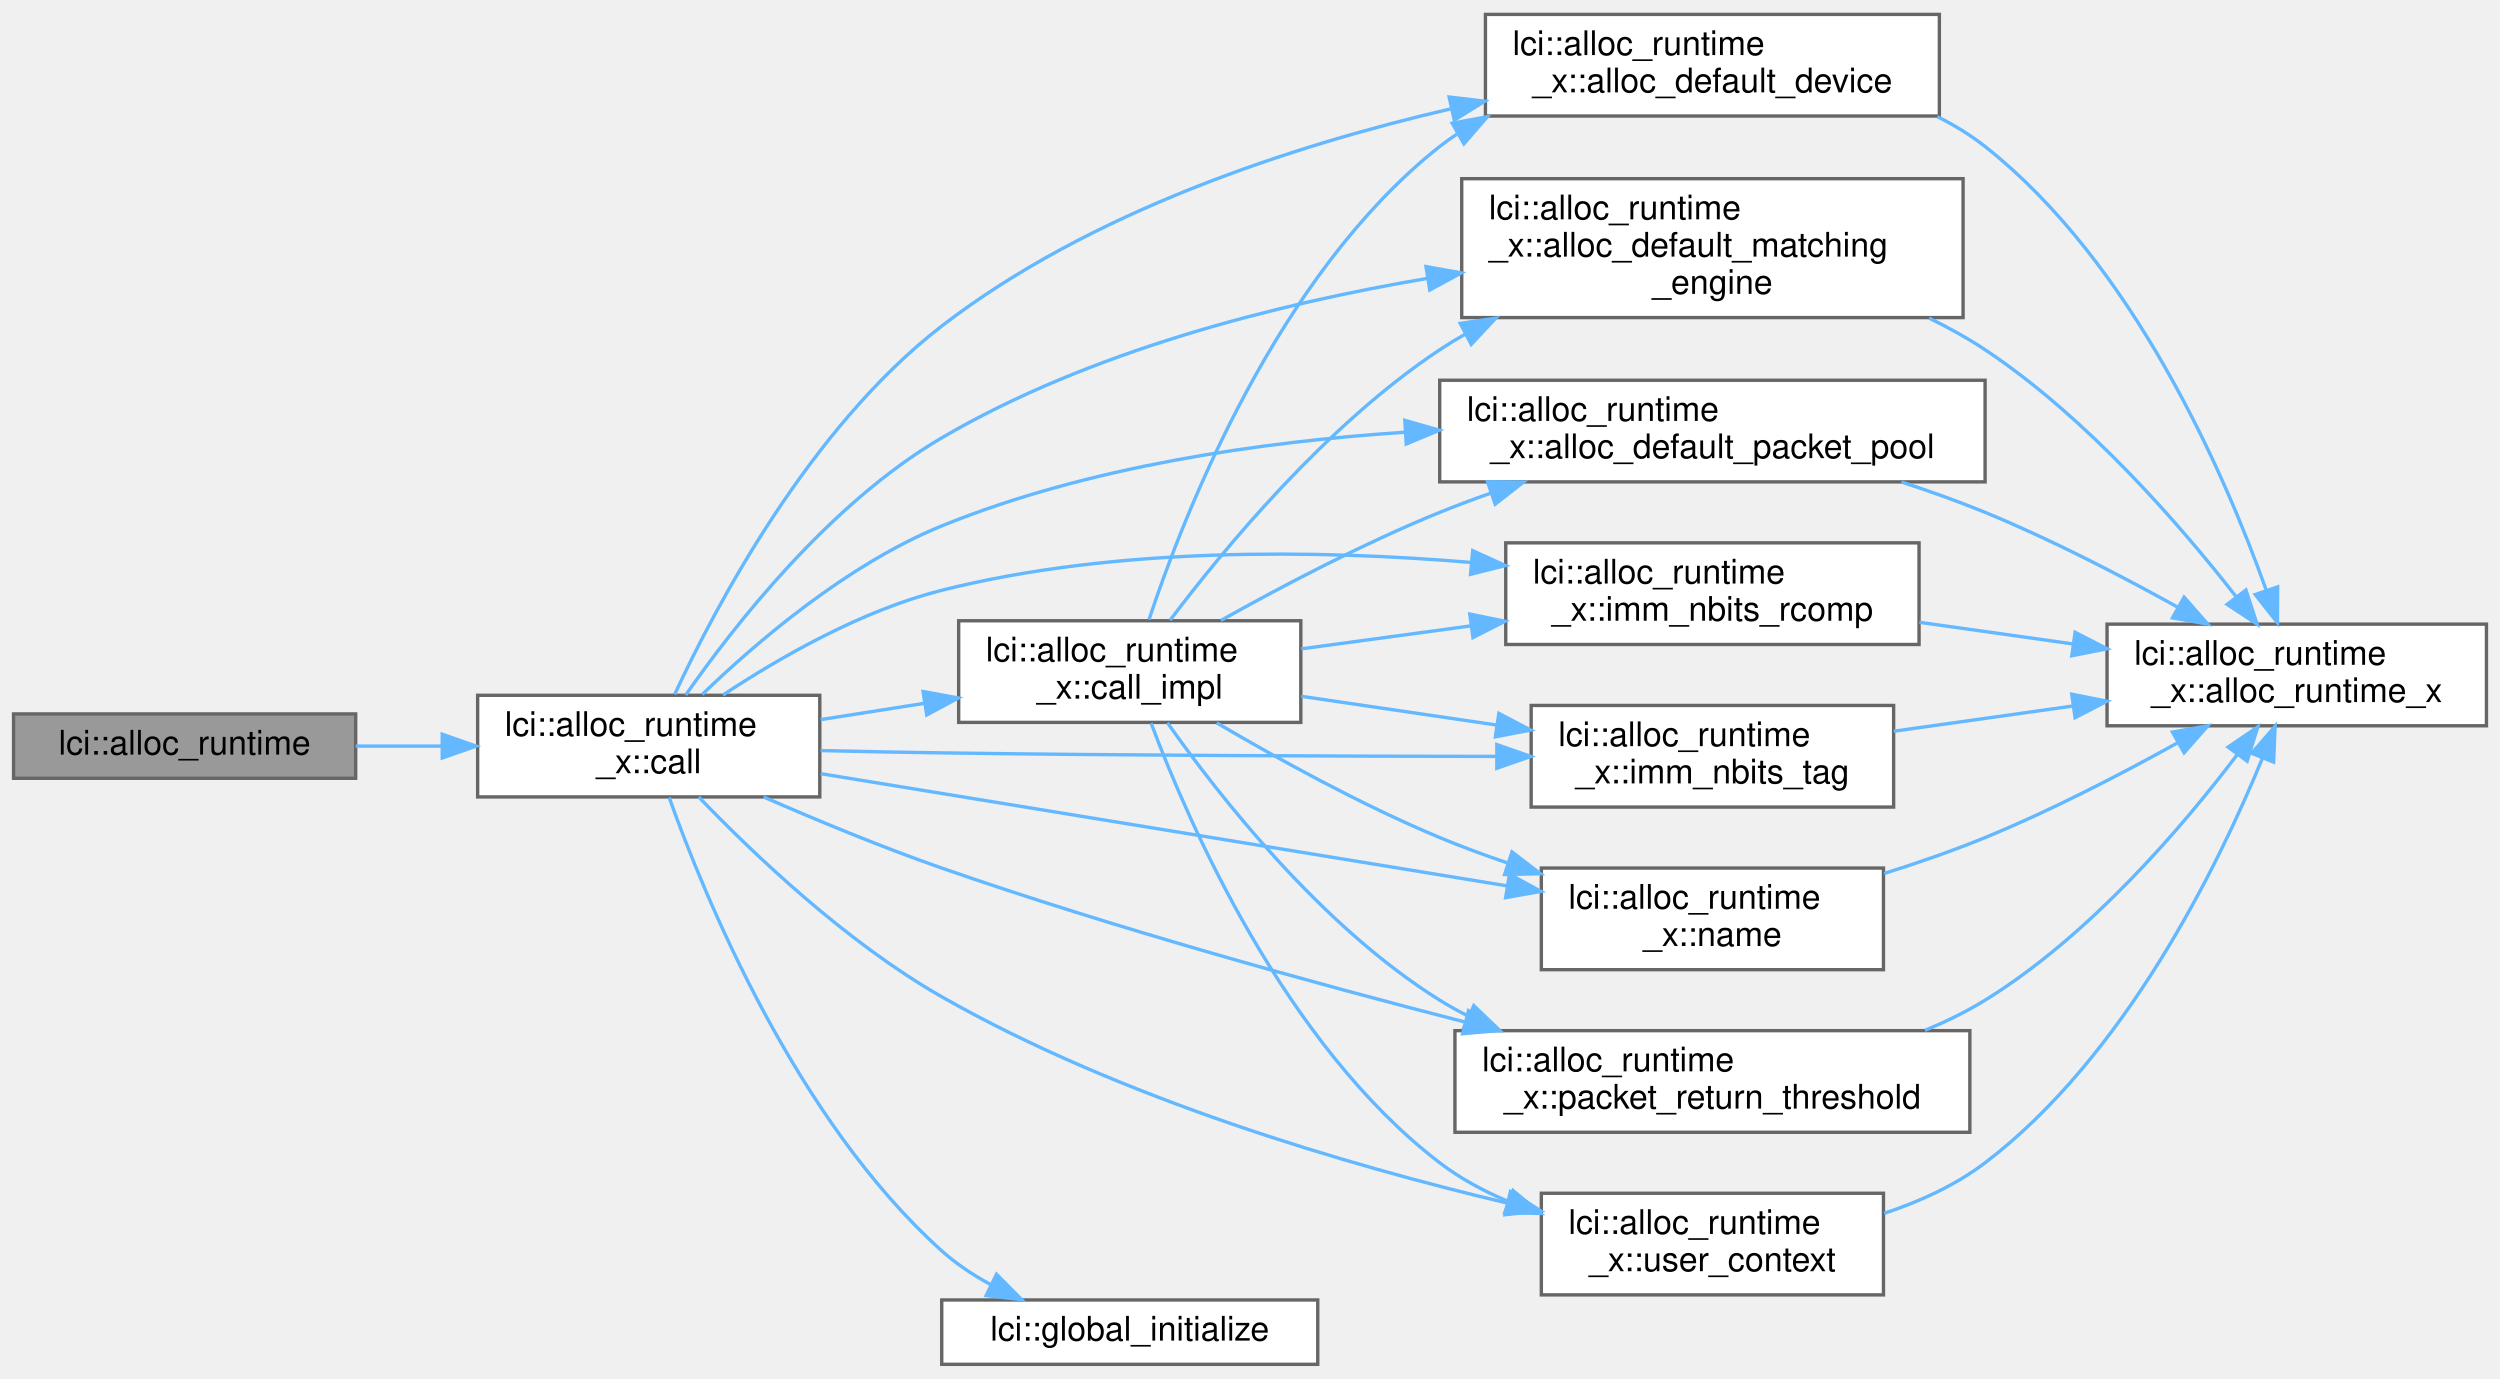
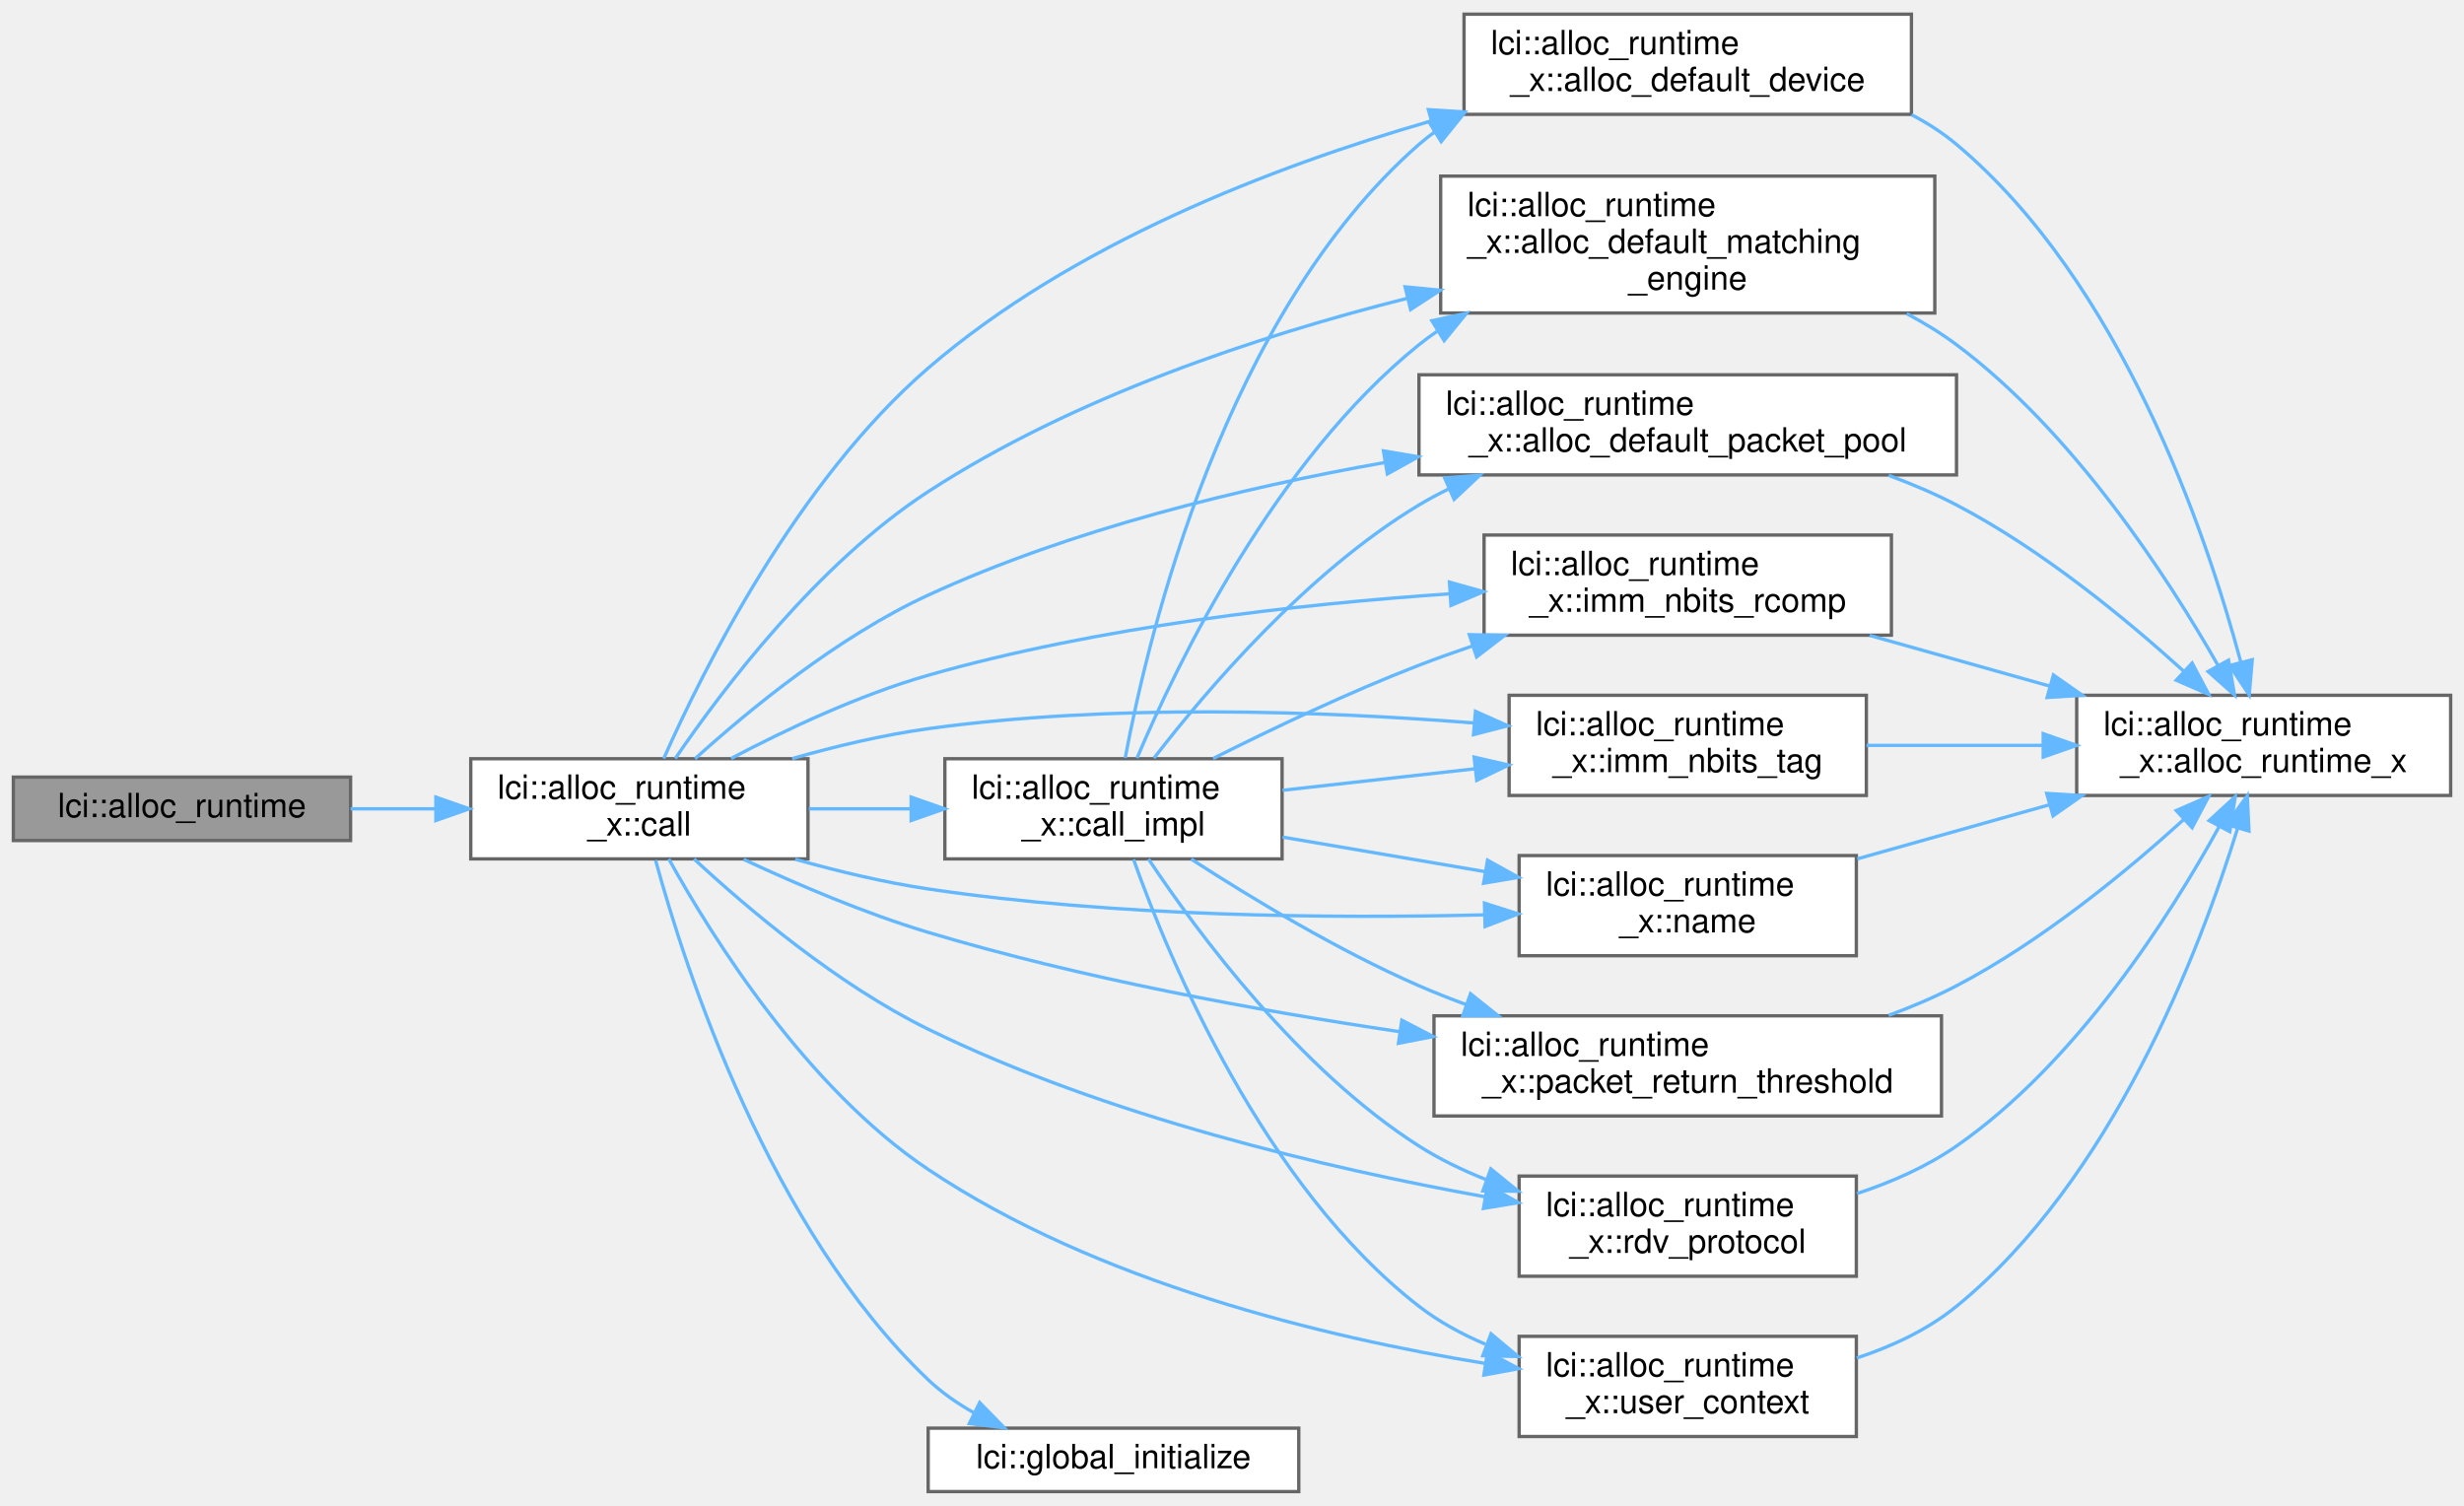
- <svg xmlns="http://www.w3.org/2000/svg" xmlns:xlink="http://www.w3.org/1999/xlink" width="738pt" height="407pt" viewBox="0.00 0.00 738.00 406.50">
-   <g id="graph0" class="graph" transform="scale(1 1) rotate(0) translate(4 402.5)">
+ <svg xmlns="http://www.w3.org/2000/svg" xmlns:xlink="http://www.w3.org/1999/xlink" width="738pt" height="451pt" viewBox="0.00 0.00 738.00 450.50">
+   <g id="graph0" class="graph" transform="scale(1 1) rotate(0) translate(4 446.5)">
    <g id="Node000001" class="node">
      <g id="a_Node000001">
        <a xlink:title=" ">
-           <polygon fill="#999999" stroke="#666666" points="101,-192 0,-192 0,-173 101,-173 101,-192" />
-           <text text-anchor="middle" x="50.5" y="-180" font-family="Helvetica,sans-Serif" font-size="10.00">lci::alloc_runtime</text>
+           <polygon fill="#999999" stroke="#666666" points="101,-214 0,-214 0,-195 101,-195 101,-214" />
+           <text text-anchor="middle" x="50.5" y="-202" font-family="Helvetica,sans-Serif" font-size="10.00">lci::alloc_runtime</text>
        </a>
      </g>
    </g>
    <g id="Node000002" class="node">
      <g id="a_Node000002">
        <a xlink:href="../../d4/d5c/classlci_1_1alloc__runtime__x.html#a37daf1686fc2ea110af2470457aa2455" target="_top" xlink:title=" ">
-           <polygon fill="white" stroke="#666666" points="238,-197.5 137,-197.5 137,-167.5 238,-167.5 238,-197.5" />
-           <text text-anchor="start" x="145" y="-185.5" font-family="Helvetica,sans-Serif" font-size="10.00">lci::alloc_runtime</text>
-           <text text-anchor="middle" x="187.5" y="-174.5" font-family="Helvetica,sans-Serif" font-size="10.00">_x::call</text>
+           <polygon fill="white" stroke="#666666" points="238,-219.5 137,-219.5 137,-189.5 238,-189.5 238,-219.5" />
+           <text text-anchor="start" x="145" y="-207.5" font-family="Helvetica,sans-Serif" font-size="10.00">lci::alloc_runtime</text>
+           <text text-anchor="middle" x="187.5" y="-196.5" font-family="Helvetica,sans-Serif" font-size="10.00">_x::call</text>
        </a>
      </g>
    </g>
    <g id="edge1_Node000001_Node000002" class="edge">
      <g id="a_edge1_Node000001_Node000002">
        <a xlink:title=" ">
-           <path fill="none" stroke="#63b8ff" d="M101,-182.5C109.24,-182.5 117.87,-182.5 126.34,-182.5" />
-           <polygon fill="#63b8ff" stroke="#63b8ff" points="126.55,-186 136.55,-182.5 126.55,-179 126.55,-186" />
+           <path fill="none" stroke="#63b8ff" d="M101,-204.5C109.24,-204.5 117.87,-204.5 126.34,-204.5" />
+           <polygon fill="#63b8ff" stroke="#63b8ff" points="126.55,-208 136.55,-204.5 126.55,-201 126.55,-208" />
        </a>
      </g>
    </g>
    <g id="Node000003" class="node">
      <g id="a_Node000003">
        <a xlink:href="../../d4/d5c/classlci_1_1alloc__runtime__x.html#a6b7476a4eed1ff2a53f98adfd29bbce6" target="_top" xlink:title=" ">
-           <polygon fill="white" stroke="#666666" points="568.5,-398.5 434.5,-398.5 434.5,-368.5 568.5,-368.5 568.5,-398.5" />
-           <text text-anchor="start" x="442.5" y="-386.5" font-family="Helvetica,sans-Serif" font-size="10.00">lci::alloc_runtime</text>
-           <text text-anchor="middle" x="501.5" y="-375.5" font-family="Helvetica,sans-Serif" font-size="10.00">_x::alloc_default_device</text>
+           <polygon fill="white" stroke="#666666" points="568.5,-442.5 434.5,-442.5 434.5,-412.5 568.5,-412.5 568.5,-442.5" />
+           <text text-anchor="start" x="442.5" y="-430.5" font-family="Helvetica,sans-Serif" font-size="10.00">lci::alloc_runtime</text>
+           <text text-anchor="middle" x="501.5" y="-419.5" font-family="Helvetica,sans-Serif" font-size="10.00">_x::alloc_default_device</text>
        </a>
      </g>
    </g>
    <g id="edge2_Node000002_Node000003" class="edge">
      <g id="a_edge2_Node000002_Node000003">
        <a xlink:title=" ">
-           <path fill="none" stroke="#63b8ff" d="M195.15,-197.75C207.2,-223.68 235.06,-276.49 274,-306.5 317.84,-340.29 377.42,-359.76 424.47,-370.67" />
-           <polygon fill="#63b8ff" stroke="#63b8ff" points="423.79,-374.11 434.31,-372.87 425.31,-367.28 423.79,-374.11" />
+           <path fill="none" stroke="#63b8ff" d="M194.79,-219.54C206.65,-246.32 234.72,-302.61 274,-336.5 316.99,-373.59 377.01,-396.78 424.47,-410.46" />
+           <polygon fill="#63b8ff" stroke="#63b8ff" points="423.82,-413.91 434.4,-413.24 425.71,-407.17 423.82,-413.91" />
        </a>
      </g>
    </g>
    <g id="Node000005" class="node">
      <g id="a_Node000005">
        <a xlink:href="../../d4/d5c/classlci_1_1alloc__runtime__x.html#a616c5f548d9dd3c5da745a2292f4cfb7" target="_top" xlink:title=" ">
-           <polygon fill="white" stroke="#666666" points="575.5,-350 427.5,-350 427.5,-309 575.5,-309 575.5,-350" />
-           <text text-anchor="start" x="435.5" y="-338" font-family="Helvetica,sans-Serif" font-size="10.00">lci::alloc_runtime</text>
-           <text text-anchor="start" x="435.5" y="-327" font-family="Helvetica,sans-Serif" font-size="10.00">_x::alloc_default_matching</text>
-           <text text-anchor="middle" x="501.5" y="-316" font-family="Helvetica,sans-Serif" font-size="10.00">_engine</text>
+           <polygon fill="white" stroke="#666666" points="575.5,-394 427.5,-394 427.5,-353 575.5,-353 575.5,-394" />
+           <text text-anchor="start" x="435.5" y="-382" font-family="Helvetica,sans-Serif" font-size="10.00">lci::alloc_runtime</text>
+           <text text-anchor="start" x="435.5" y="-371" font-family="Helvetica,sans-Serif" font-size="10.00">_x::alloc_default_matching</text>
+           <text text-anchor="middle" x="501.5" y="-360" font-family="Helvetica,sans-Serif" font-size="10.00">_engine</text>
        </a>
      </g>
    </g>
    <g id="edge4_Node000002_Node000005" class="edge">
      <g id="a_edge4_Node000002_Node000005">
        <a xlink:title=" ">
-           <path fill="none" stroke="#63b8ff" d="M198.44,-197.61C212.69,-218.04 240.88,-254.12 274,-273.5 317.63,-299.03 372.56,-312.98 417.4,-320.57" />
-           <polygon fill="#63b8ff" stroke="#63b8ff" points="416.95,-324.05 427.39,-322.19 418.07,-317.14 416.95,-324.05" />
+           <path fill="none" stroke="#63b8ff" d="M198.26,-219.58C212.49,-240.44 240.9,-277.96 274,-299.5 317.45,-327.77 372.63,-346.1 417.65,-357.44" />
+           <polygon fill="#63b8ff" stroke="#63b8ff" points="416.84,-360.84 427.38,-359.82 418.5,-354.04 416.84,-360.84" />
        </a>
      </g>
    </g>
    <g id="Node000006" class="node">
      <g id="a_Node000006">
        <a xlink:href="../../d4/d5c/classlci_1_1alloc__runtime__x.html#a3fa440edec4465125be1e82bd94ef588" target="_top" xlink:title=" ">
-           <polygon fill="white" stroke="#666666" points="582,-290.5 421,-290.5 421,-260.5 582,-260.5 582,-290.5" />
-           <text text-anchor="start" x="429" y="-278.5" font-family="Helvetica,sans-Serif" font-size="10.00">lci::alloc_runtime</text>
-           <text text-anchor="middle" x="501.5" y="-267.5" font-family="Helvetica,sans-Serif" font-size="10.00">_x::alloc_default_packet_pool</text>
+           <polygon fill="white" stroke="#666666" points="582,-334.5 421,-334.5 421,-304.5 582,-304.5 582,-334.5" />
+           <text text-anchor="start" x="429" y="-322.5" font-family="Helvetica,sans-Serif" font-size="10.00">lci::alloc_runtime</text>
+           <text text-anchor="middle" x="501.5" y="-311.5" font-family="Helvetica,sans-Serif" font-size="10.00">_x::alloc_default_packet_pool</text>
        </a>
      </g>
    </g>
    <g id="edge6_Node000002_Node000006" class="edge">
      <g id="a_edge6_Node000002_Node000006">
        <a xlink:title=" ">
-           <path fill="none" stroke="#63b8ff" d="M203.3,-197.75C219.21,-213.11 246.02,-236.11 274,-247.5 316.98,-264.99 368.04,-272.34 410.79,-275.16" />
-           <polygon fill="#63b8ff" stroke="#63b8ff" points="410.71,-278.66 420.9,-275.76 411.12,-271.68 410.71,-278.66" />
+           <path fill="none" stroke="#63b8ff" d="M204.19,-219.51C220.4,-234.18 247.06,-256.08 274,-268.5 316.87,-288.26 367.92,-300.62 410.69,-308.21" />
+           <polygon fill="#63b8ff" stroke="#63b8ff" points="410.36,-311.7 420.81,-309.94 411.54,-304.8 410.36,-311.7" />
        </a>
      </g>
    </g>
    <g id="Node000007" class="node">
      <g id="a_Node000007">
-         <a xlink:href="../../d4/d5c/classlci_1_1alloc__runtime__x.html#ab3eee28cace86873b5cd6a177d953b86" target="_top" xlink:title=" ">
+         <a xlink:href="../../d4/d5c/classlci_1_1alloc__runtime__x.html#a52097e1cdadf5b5586af1fcd9c6158c5" target="_top" xlink:title=" ">
          <polygon fill="white" stroke="#666666" points="380,-219.5 279,-219.5 279,-189.5 380,-189.5 380,-219.5" />
          <text text-anchor="start" x="287" y="-207.5" font-family="Helvetica,sans-Serif" font-size="10.00">lci::alloc_runtime</text>
          <text text-anchor="middle" x="329.5" y="-196.5" font-family="Helvetica,sans-Serif" font-size="10.00">_x::call_impl</text>
        </a>
      </g>
    </g>
    <g id="edge8_Node000002_Node000007" class="edge">
      <g id="a_edge8_Node000002_Node000007">
        <a xlink:title=" ">
-           <path fill="none" stroke="#63b8ff" d="M238.25,-190.32C248.16,-191.87 258.65,-193.52 268.85,-195.13" />
-           <polygon fill="#63b8ff" stroke="#63b8ff" points="268.49,-198.61 278.91,-196.71 269.57,-191.7 268.49,-198.61" />
+           <path fill="none" stroke="#63b8ff" d="M238.25,-204.5C248.16,-204.5 258.65,-204.5 268.85,-204.5" />
+           <polygon fill="#63b8ff" stroke="#63b8ff" points="268.91,-208 278.91,-204.5 268.91,-201 268.91,-208" />
        </a>
      </g>
    </g>
    <g id="Node000008" class="node">
      <g id="a_Node000008">
        <a xlink:href="../../d4/d5c/classlci_1_1alloc__runtime__x.html#a07a500a193d6a0cdc690619a79d56162" target="_top" xlink:title=" ">
-           <polygon fill="white" stroke="#666666" points="562.5,-242.5 440.5,-242.5 440.5,-212.5 562.5,-212.5 562.5,-242.5" />
-           <text text-anchor="start" x="448.5" y="-230.5" font-family="Helvetica,sans-Serif" font-size="10.00">lci::alloc_runtime</text>
-           <text text-anchor="middle" x="501.5" y="-219.5" font-family="Helvetica,sans-Serif" font-size="10.00">_x::imm_nbits_rcomp</text>
-         </a>
-       </g>
-     </g>
-     <g id="edge23_Node000002_Node000008" class="edge">
-       <g id="a_edge23_Node000002_Node000008">
-         <a xlink:title=" ">
-           <path fill="none" stroke="#63b8ff" d="M209.42,-197.58C226.02,-208.56 250.3,-222.53 274,-228.5 325.23,-241.41 385.06,-240.49 430.37,-236.71" />
-           <polygon fill="#63b8ff" stroke="#63b8ff" points="430.74,-240.19 440.38,-235.8 430.11,-233.22 430.74,-240.19" />
+           <polygon fill="white" stroke="#666666" points="562.5,-286.5 440.5,-286.5 440.5,-256.5 562.5,-256.5 562.5,-286.5" />
+           <text text-anchor="start" x="448.5" y="-274.5" font-family="Helvetica,sans-Serif" font-size="10.00">lci::alloc_runtime</text>
+           <text text-anchor="middle" x="501.5" y="-263.5" font-family="Helvetica,sans-Serif" font-size="10.00">_x::imm_nbits_rcomp</text>
+         </a>
+       </g>
+     </g>
+     <g id="edge25_Node000002_Node000008" class="edge">
+       <g id="a_edge25_Node000002_Node000008">
+         <a xlink:title=" ">
+           <path fill="none" stroke="#63b8ff" d="M214.98,-219.58C231.45,-228.27 253.36,-238.61 274,-244.5 325.16,-259.11 385,-265.82 430.32,-268.9" />
+           <polygon fill="#63b8ff" stroke="#63b8ff" points="430.14,-272.39 440.34,-269.54 430.58,-265.41 430.14,-272.39" />
        </a>
      </g>
    </g>
    <g id="Node000009" class="node">
      <g id="a_Node000009">
        <a xlink:href="../../d4/d5c/classlci_1_1alloc__runtime__x.html#a00ed631363e3dab1d966be0197724877" target="_top" xlink:title=" ">
-           <polygon fill="white" stroke="#666666" points="555,-194.5 448,-194.5 448,-164.5 555,-164.5 555,-194.5" />
-           <text text-anchor="start" x="456" y="-182.5" font-family="Helvetica,sans-Serif" font-size="10.00">lci::alloc_runtime</text>
-           <text text-anchor="middle" x="501.5" y="-171.5" font-family="Helvetica,sans-Serif" font-size="10.00">_x::imm_nbits_tag</text>
-         </a>
-       </g>
-     </g>
-     <g id="edge24_Node000002_Node000009" class="edge">
-       <g id="a_edge24_Node000002_Node000009">
-         <a xlink:title=" ">
-           <path fill="none" stroke="#63b8ff" d="M238.23,-181.18C249.96,-180.91 262.42,-180.66 274,-180.5 329.38,-179.73 392.38,-179.5 437.86,-179.46" />
-           <polygon fill="#63b8ff" stroke="#63b8ff" points="437.87,-182.96 447.87,-179.45 437.86,-175.96 437.87,-182.96" />
+           <polygon fill="white" stroke="#666666" points="555,-238.5 448,-238.5 448,-208.5 555,-208.5 555,-238.5" />
+           <text text-anchor="start" x="456" y="-226.5" font-family="Helvetica,sans-Serif" font-size="10.00">lci::alloc_runtime</text>
+           <text text-anchor="middle" x="501.5" y="-215.5" font-family="Helvetica,sans-Serif" font-size="10.00">_x::imm_nbits_tag</text>
+         </a>
+       </g>
+     </g>
+     <g id="edge26_Node000002_Node000009" class="edge">
+       <g id="a_edge26_Node000002_Node000009">
+         <a xlink:title=" ">
+           <path fill="none" stroke="#63b8ff" d="M233.27,-219.55C246.26,-223.24 260.56,-226.65 274,-228.5 328.88,-236.06 391.94,-233.78 437.56,-230.21" />
+           <polygon fill="#63b8ff" stroke="#63b8ff" points="437.92,-233.69 447.6,-229.38 437.34,-226.72 437.92,-233.69" />
        </a>
      </g>
    </g>
    <g id="Node000010" class="node">
      <g id="a_Node000010">
        <a xlink:href="../../d4/d5c/classlci_1_1alloc__runtime__x.html#a26b1954bfc37c38448b319e074f709fd" target="_top" xlink:title=" ">
-           <polygon fill="white" stroke="#666666" points="552,-146.5 451,-146.5 451,-116.5 552,-116.5 552,-146.5" />
-           <text text-anchor="start" x="459" y="-134.5" font-family="Helvetica,sans-Serif" font-size="10.00">lci::alloc_runtime</text>
-           <text text-anchor="middle" x="501.5" y="-123.5" font-family="Helvetica,sans-Serif" font-size="10.00">_x::name</text>
-         </a>
-       </g>
-     </g>
-     <g id="edge25_Node000002_Node000010" class="edge">
-       <g id="a_edge25_Node000002_Node000010">
-         <a xlink:title=" ">
-           <path fill="none" stroke="#63b8ff" d="M238.28,-174.36C293.42,-165.35 382.26,-150.83 441.01,-141.22" />
-           <polygon fill="#63b8ff" stroke="#63b8ff" points="441.59,-144.68 450.9,-139.61 440.46,-137.77 441.59,-144.68" />
+           <polygon fill="white" stroke="#666666" points="552,-190.5 451,-190.5 451,-160.5 552,-160.5 552,-190.5" />
+           <text text-anchor="start" x="459" y="-178.5" font-family="Helvetica,sans-Serif" font-size="10.00">lci::alloc_runtime</text>
+           <text text-anchor="middle" x="501.5" y="-167.5" font-family="Helvetica,sans-Serif" font-size="10.00">_x::name</text>
+         </a>
+       </g>
+     </g>
+     <g id="edge27_Node000002_Node000010" class="edge">
+       <g id="a_edge27_Node000002_Node000010">
+         <a xlink:title=" ">
+           <path fill="none" stroke="#63b8ff" d="M234.19,-189.39C246.93,-185.8 260.89,-182.45 274,-180.5 330.06,-172.15 394.78,-171.62 440.64,-172.74" />
+           <polygon fill="#63b8ff" stroke="#63b8ff" points="440.62,-176.25 450.71,-173.03 440.81,-169.25 440.62,-176.25" />
        </a>
      </g>
    </g>
    <g id="Node000011" class="node">
      <g id="a_Node000011">
        <a xlink:href="../../d4/d5c/classlci_1_1alloc__runtime__x.html#a921ab7268efe6f74cdb024e8b699c804" target="_top" xlink:title=" ">
-           <polygon fill="white" stroke="#666666" points="577.5,-98.5 425.5,-98.5 425.5,-68.5 577.5,-68.5 577.5,-98.5" />
-           <text text-anchor="start" x="433.5" y="-86.5" font-family="Helvetica,sans-Serif" font-size="10.00">lci::alloc_runtime</text>
-           <text text-anchor="middle" x="501.5" y="-75.5" font-family="Helvetica,sans-Serif" font-size="10.00">_x::packet_return_threshold</text>
-         </a>
-       </g>
-     </g>
-     <g id="edge26_Node000002_Node000011" class="edge">
-       <g id="a_edge26_Node000002_Node000011">
-         <a xlink:title=" ">
-           <path fill="none" stroke="#63b8ff" d="M221.41,-167.49C237.15,-160.61 256.36,-152.64 274,-146.5 324.89,-128.79 383.53,-112.59 428.39,-101.06" />
-           <polygon fill="#63b8ff" stroke="#63b8ff" points="429.5,-104.38 438.32,-98.52 427.77,-97.6 429.5,-104.38" />
+           <polygon fill="white" stroke="#666666" points="577.5,-142.5 425.5,-142.5 425.5,-112.5 577.5,-112.5 577.5,-142.5" />
+           <text text-anchor="start" x="433.5" y="-130.5" font-family="Helvetica,sans-Serif" font-size="10.00">lci::alloc_runtime</text>
+           <text text-anchor="middle" x="501.5" y="-119.5" font-family="Helvetica,sans-Serif" font-size="10.00">_x::packet_return_threshold</text>
+         </a>
+       </g>
+     </g>
+     <g id="edge28_Node000002_Node000011" class="edge">
+       <g id="a_edge28_Node000002_Node000011">
+         <a xlink:title=" ">
+           <path fill="none" stroke="#63b8ff" d="M218.72,-189.36C234.8,-181.84 255.1,-173.17 274,-167.5 319.76,-153.76 372.23,-144.13 415.14,-137.76" />
+           <polygon fill="#63b8ff" stroke="#63b8ff" points="415.87,-141.19 425.26,-136.29 414.86,-134.27 415.87,-141.19" />
        </a>
      </g>
    </g>
    <g id="Node000012" class="node">
      <g id="a_Node000012">
-         <a xlink:href="../../d4/d5c/classlci_1_1alloc__runtime__x.html#ab0541b4242b9721143c68b40ae16654d" target="_top" xlink:title=" ">
-           <polygon fill="white" stroke="#666666" points="552,-50.5 451,-50.5 451,-20.5 552,-20.5 552,-50.5" />
-           <text text-anchor="start" x="459" y="-38.5" font-family="Helvetica,sans-Serif" font-size="10.00">lci::alloc_runtime</text>
-           <text text-anchor="middle" x="501.5" y="-27.5" font-family="Helvetica,sans-Serif" font-size="10.00">_x::user_context</text>
-         </a>
-       </g>
-     </g>
-     <g id="edge27_Node000002_Node000012" class="edge">
-       <g id="a_edge27_Node000002_Node000012">
-         <a xlink:title=" ">
-           <path fill="none" stroke="#63b8ff" d="M202.27,-167.47C218.14,-150.95 245.68,-124.62 274,-108.5 326.79,-78.44 393.66,-58.83 441.02,-47.58" />
-           <polygon fill="#63b8ff" stroke="#63b8ff" points="441.87,-50.98 450.82,-45.31 440.29,-44.16 441.87,-50.98" />
+         <a xlink:href="../../d4/d5c/classlci_1_1alloc__runtime__x.html#a4dcec57062349c4af744a72a892bddd8" target="_top" xlink:title=" ">
+           <polygon fill="white" stroke="#666666" points="552,-94.5 451,-94.5 451,-64.5 552,-64.5 552,-94.5" />
+           <text text-anchor="start" x="459" y="-82.5" font-family="Helvetica,sans-Serif" font-size="10.00">lci::alloc_runtime</text>
+           <text text-anchor="middle" x="501.5" y="-71.5" font-family="Helvetica,sans-Serif" font-size="10.00">_x::rdv_protocol</text>
+         </a>
+       </g>
+     </g>
+     <g id="edge29_Node000002_Node000012" class="edge">
+       <g id="a_edge29_Node000002_Node000012">
+         <a xlink:title=" ">
+           <path fill="none" stroke="#63b8ff" d="M203.89,-189.47C220.07,-174.47 246.9,-151.8 274,-138.5 327.36,-112.32 393.69,-96.8 440.74,-88.3" />
+           <polygon fill="#63b8ff" stroke="#63b8ff" points="441.53,-91.71 450.78,-86.54 440.32,-84.82 441.53,-91.71" />
        </a>
      </g>
    </g>
    <g id="Node000013" class="node">
      <g id="a_Node000013">
+         <a xlink:href="../../d4/d5c/classlci_1_1alloc__runtime__x.html#ab0541b4242b9721143c68b40ae16654d" target="_top" xlink:title=" ">
+           <polygon fill="white" stroke="#666666" points="552,-46.5 451,-46.5 451,-16.5 552,-16.5 552,-46.5" />
+           <text text-anchor="start" x="459" y="-34.5" font-family="Helvetica,sans-Serif" font-size="10.00">lci::alloc_runtime</text>
+           <text text-anchor="middle" x="501.5" y="-23.5" font-family="Helvetica,sans-Serif" font-size="10.00">_x::user_context</text>
+         </a>
+       </g>
+     </g>
+     <g id="edge30_Node000002_Node000013" class="edge">
+       <g id="a_edge30_Node000002_Node000013">
+         <a xlink:title=" ">
+           <path fill="none" stroke="#63b8ff" d="M196.31,-189.49C209.27,-166.07 237.44,-120.99 274,-96.5 324.45,-62.7 392.55,-46.24 440.87,-38.38" />
+           <polygon fill="#63b8ff" stroke="#63b8ff" points="441.52,-41.82 450.86,-36.83 440.44,-34.9 441.52,-41.82" />
+         </a>
+       </g>
+     </g>
+     <g id="Node000014" class="node">
+       <g id="a_Node000014">
        <a xlink:href="../../d8/d33/group__LCI__BASIC.html#ga36d0ced682287237e138b1153b490e53" target="_top" xlink:title="Global initialization for LCI, including rank_me, rank_n, and g_default_attr.">
          <polygon fill="white" stroke="#666666" points="385,-19 274,-19 274,0 385,0 385,-19" />
          <text text-anchor="middle" x="329.5" y="-7" font-family="Helvetica,sans-Serif" font-size="10.00">lci::global_initialize</text>
        </a>
      </g>
    </g>
-     <g id="edge22_Node000002_Node000013" class="edge">
-       <g id="a_edge22_Node000002_Node000013">
-         <a xlink:title=" ">
-           <path fill="none" stroke="#63b8ff" d="M193.54,-167.32C204.06,-137.81 230.97,-72.18 274,-33.5 278.23,-29.7 283.16,-26.42 288.29,-23.62" />
-           <polygon fill="#63b8ff" stroke="#63b8ff" points="290.17,-26.6 297.63,-19.08 287.11,-20.3 290.17,-26.6" />
+     <g id="edge24_Node000002_Node000014" class="edge">
+       <g id="a_edge24_Node000002_Node000014">
+         <a xlink:title=" ">
+           <path fill="none" stroke="#63b8ff" d="M192.35,-189.12C201.29,-156.33 226.41,-78.82 274,-33.5 278.02,-29.67 282.76,-26.39 287.73,-23.59" />
+           <polygon fill="#63b8ff" stroke="#63b8ff" points="289.43,-26.66 296.84,-19.08 286.32,-20.39 289.43,-26.66" />
        </a>
      </g>
    </g>
    <g id="Node000004" class="node">
      <g id="a_Node000004">
        <a xlink:href="../../d4/d5c/classlci_1_1alloc__runtime__x.html#a4e4d9b2a0c1eb72a1a9b594414a6f026" target="_top" xlink:title=" ">
-           <polygon fill="white" stroke="#666666" points="730,-218.5 618,-218.5 618,-188.5 730,-188.5 730,-218.5" />
-           <text text-anchor="start" x="626" y="-206.5" font-family="Helvetica,sans-Serif" font-size="10.00">lci::alloc_runtime</text>
-           <text text-anchor="middle" x="674" y="-195.5" font-family="Helvetica,sans-Serif" font-size="10.00">_x::alloc_runtime_x</text>
+           <polygon fill="white" stroke="#666666" points="730,-238.5 618,-238.5 618,-208.5 730,-208.5 730,-238.5" />
+           <text text-anchor="start" x="626" y="-226.5" font-family="Helvetica,sans-Serif" font-size="10.00">lci::alloc_runtime</text>
+           <text text-anchor="middle" x="674" y="-215.5" font-family="Helvetica,sans-Serif" font-size="10.00">_x::alloc_runtime_x</text>
        </a>
      </g>
    </g>
    <g id="edge3_Node000003_Node000004" class="edge">
      <g id="a_edge3_Node000003_Node000004">
        <a xlink:title=" ">
-           <path fill="none" stroke="#63b8ff" d="M567.91,-368.31C572.92,-365.81 577.7,-362.89 582,-359.5 625.72,-325 652.58,-263.28 664.93,-228.71" />
-           <polygon fill="#63b8ff" stroke="#63b8ff" points="668.36,-229.51 668.3,-218.92 661.74,-227.24 668.36,-229.51" />
+           <path fill="none" stroke="#63b8ff" d="M568.53,-412.39C573.35,-409.87 577.91,-406.93 582,-403.5 631.29,-362.16 656.7,-287.44 667.12,-248.55" />
+           <polygon fill="#63b8ff" stroke="#63b8ff" points="670.58,-249.15 669.67,-238.59 663.8,-247.41 670.58,-249.15" />
        </a>
      </g>
    </g>
    <g id="edge5_Node000005_Node000004" class="edge">
      <g id="a_edge5_Node000005_Node000004">
        <a xlink:title=" ">
-           <path fill="none" stroke="#63b8ff" d="M565.46,-308.85C571.23,-306.04 576.84,-302.93 582,-299.5 612.06,-279.53 639.5,-247.9 656.22,-226.46" />
-           <polygon fill="#63b8ff" stroke="#63b8ff" points="659,-228.58 662.29,-218.5 653.44,-224.33 659,-228.58" />
+           <path fill="none" stroke="#63b8ff" d="M567.09,-352.8C572.34,-350.03 577.39,-346.94 582,-343.5 617.04,-317.33 645.14,-274.13 660.41,-247.32" />
+           <polygon fill="#63b8ff" stroke="#63b8ff" points="663.47,-249.02 665.27,-238.58 657.35,-245.62 663.47,-249.02" />
        </a>
      </g>
    </g>
    <g id="edge7_Node000006_Node000004" class="edge">
      <g id="a_edge7_Node000006_Node000004">
        <a xlink:title=" ">
-           <path fill="none" stroke="#63b8ff" d="M557.3,-260.47C565.67,-257.74 574.13,-254.73 582,-251.5 601.38,-243.55 622.1,-232.81 638.87,-223.5" />
-           <polygon fill="#63b8ff" stroke="#63b8ff" points="640.75,-226.46 647.74,-218.51 637.31,-220.36 640.75,-226.46" />
+           <path fill="none" stroke="#63b8ff" d="M561.67,-304.37C568.68,-301.79 575.61,-298.84 582,-295.5 607.4,-282.24 632.66,-261.49 650.1,-245.67" />
+           <polygon fill="#63b8ff" stroke="#63b8ff" points="652.57,-248.15 657.54,-238.79 647.82,-243.01 652.57,-248.15" />
        </a>
      </g>
    </g>
    <g id="edge9_Node000007_Node000003" class="edge">
      <g id="a_edge9_Node000007_Node000003">
        <a xlink:title=" ">
-           <path fill="none" stroke="#63b8ff" d="M335.18,-219.82C345.47,-250.91 373.04,-321.68 421,-359.5 422.61,-360.77 424.29,-361.98 426.03,-363.12" />
-           <polygon fill="#63b8ff" stroke="#63b8ff" points="424.68,-366.38 435.09,-368.31 428.15,-360.3 424.68,-366.38" />
+           <path fill="none" stroke="#63b8ff" d="M333.02,-219.76C339.97,-256.9 362.86,-352.65 421,-403.5 422.51,-404.82 424.08,-406.06 425.72,-407.24" />
+           <polygon fill="#63b8ff" stroke="#63b8ff" points="423.97,-410.28 434.32,-412.57 427.66,-404.33 423.97,-410.28" />
        </a>
      </g>
    </g>
    <g id="edge10_Node000007_Node000005" class="edge">
      <g id="a_edge10_Node000007_Node000005">
        <a xlink:title=" ">
-           <path fill="none" stroke="#63b8ff" d="M341.43,-219.69C356.99,-240.34 387.39,-277.23 421,-299.5 423.42,-301.1 425.94,-302.64 428.53,-304.11" />
-           <polygon fill="#63b8ff" stroke="#63b8ff" points="427.06,-307.29 437.54,-308.83 430.31,-301.09 427.06,-307.29" />
+           <path fill="none" stroke="#63b8ff" d="M336.56,-219.72C348.55,-247.99 377.91,-308.85 421,-343.5 422.77,-344.93 424.62,-346.29 426.53,-347.59" />
+           <polygon fill="#63b8ff" stroke="#63b8ff" points="424.88,-350.69 435.24,-352.93 428.54,-344.72 424.88,-350.69" />
        </a>
      </g>
    </g>
    <g id="edge11_Node000007_Node000006" class="edge">
      <g id="a_edge11_Node000007_Node000006">
        <a xlink:title=" ">
-           <path fill="none" stroke="#63b8ff" d="M356.42,-219.6C374.19,-229.55 398.53,-242.37 421,-251.5 425.8,-253.45 430.82,-255.33 435.91,-257.11" />
-           <polygon fill="#63b8ff" stroke="#63b8ff" points="435.13,-260.54 445.72,-260.43 437.37,-253.91 435.13,-260.54" />
+           <path fill="none" stroke="#63b8ff" d="M341.64,-219.69C357.21,-239.87 387.38,-275.32 421,-295.5 423.84,-297.21 426.82,-298.8 429.88,-300.29" />
+           <polygon fill="#63b8ff" stroke="#63b8ff" points="428.7,-303.59 439.26,-304.44 431.53,-297.19 428.7,-303.59" />
        </a>
      </g>
    </g>
    <g id="edge12_Node000007_Node000008" class="edge">
      <g id="a_edge12_Node000007_Node000008">
        <a xlink:title=" ">
-           <path fill="none" stroke="#63b8ff" d="M380.13,-211.21C395.71,-213.32 413.22,-215.69 429.97,-217.96" />
-           <polygon fill="#63b8ff" stroke="#63b8ff" points="429.89,-221.48 440.27,-219.35 430.82,-214.54 429.89,-221.48" />
+           <path fill="none" stroke="#63b8ff" d="M359.36,-219.58C376.9,-228.4 399.9,-239.36 421,-247.5 426.13,-249.48 431.49,-251.4 436.91,-253.24" />
+           <polygon fill="#63b8ff" stroke="#63b8ff" points="436.08,-256.65 446.67,-256.45 438.27,-250 436.08,-256.65" />
        </a>
      </g>
    </g>
    <g id="edge14_Node000007_Node000009" class="edge">
      <g id="a_edge14_Node000007_Node000009">
        <a xlink:title=" ">
-           <path fill="none" stroke="#63b8ff" d="M380.13,-197.2C398.15,-194.55 418.77,-191.52 437.78,-188.72" />
-           <polygon fill="#63b8ff" stroke="#63b8ff" points="438.46,-192.16 447.85,-187.24 437.44,-185.24 438.46,-192.16" />
+           <path fill="none" stroke="#63b8ff" d="M380.13,-210.05C398.15,-212.06 418.77,-214.36 437.78,-216.49" />
+           <polygon fill="#63b8ff" stroke="#63b8ff" points="437.52,-219.98 447.85,-217.62 438.3,-213.03 437.52,-219.98" />
        </a>
      </g>
    </g>
    <g id="edge16_Node000007_Node000010" class="edge">
      <g id="a_edge16_Node000007_Node000010">
        <a xlink:title=" ">
-           <path fill="none" stroke="#63b8ff" d="M355.18,-189.36C373.01,-178.87 397.91,-165.12 421,-155.5 427.35,-152.86 434.09,-150.36 440.86,-148.06" />
-           <polygon fill="#63b8ff" stroke="#63b8ff" points="442.34,-151.26 450.76,-144.82 440.16,-144.6 442.34,-151.26" />
+           <path fill="none" stroke="#63b8ff" d="M380.13,-196.03C399.16,-192.79 421.07,-189.05 440.94,-185.66" />
+           <polygon fill="#63b8ff" stroke="#63b8ff" points="441.54,-189.11 450.81,-183.98 440.36,-182.21 441.54,-189.11" />
        </a>
      </g>
    </g>
    <g id="edge18_Node000007_Node000011" class="edge">
      <g id="a_edge18_Node000007_Node000011">
        <a xlink:title=" ">
-           <path fill="none" stroke="#63b8ff" d="M340.64,-189.36C355.7,-168.03 386,-129.28 421,-107.5 423.75,-105.79 426.64,-104.19 429.61,-102.7" />
-           <polygon fill="#63b8ff" stroke="#63b8ff" points="431.08,-105.88 438.73,-98.55 428.18,-99.5 431.08,-105.88" />
+           <path fill="none" stroke="#63b8ff" d="M352.77,-189.44C370.63,-177.88 396.64,-162.13 421,-151.5 425.59,-149.5 430.4,-147.6 435.28,-145.81" />
+           <polygon fill="#63b8ff" stroke="#63b8ff" points="436.44,-149.11 444.72,-142.5 434.13,-142.5 436.44,-149.11" />
        </a>
      </g>
    </g>
    <g id="edge20_Node000007_Node000012" class="edge">
      <g id="a_edge20_Node000007_Node000012">
        <a xlink:title=" ">
-           <path fill="none" stroke="#63b8ff" d="M335.81,-189.26C346.88,-159.71 375.28,-94.48 421,-59.5 426.98,-54.92 433.84,-51.21 440.95,-48.21" />
-           <polygon fill="#63b8ff" stroke="#63b8ff" points="442.63,-51.32 450.77,-44.54 440.18,-44.77 442.63,-51.32" />
+           <path fill="none" stroke="#63b8ff" d="M339.99,-189.46C354.69,-167.39 385.05,-126.38 421,-103.5 427.19,-99.56 434.06,-96.24 441.09,-93.45" />
+           <polygon fill="#63b8ff" stroke="#63b8ff" points="442.52,-96.65 450.74,-89.96 440.14,-90.07 442.52,-96.65" />
+         </a>
+       </g>
+     </g>
+     <g id="edge22_Node000007_Node000013" class="edge">
+       <g id="a_edge22_Node000007_Node000013">
+         <a xlink:title=" ">
+           <path fill="none" stroke="#63b8ff" d="M335.52,-189.31C346.26,-159.18 374.34,-91.64 421,-55.5 426.96,-50.89 433.79,-47.16 440.9,-44.14" />
+           <polygon fill="#63b8ff" stroke="#63b8ff" points="442.58,-47.25 450.71,-40.46 440.12,-40.7 442.58,-47.25" />
        </a>
      </g>
    </g>
    <g id="edge13_Node000008_Node000004" class="edge">
      <g id="a_edge13_Node000008_Node000004">
        <a xlink:title=" ">
-           <path fill="none" stroke="#63b8ff" d="M562.61,-219.04C577.26,-216.98 592.99,-214.76 607.86,-212.67" />
-           <polygon fill="#63b8ff" stroke="#63b8ff" points="608.57,-216.1 617.99,-211.24 607.6,-209.17 608.57,-216.1" />
+           <path fill="none" stroke="#63b8ff" d="M555.98,-256.44C573.12,-251.62 592.26,-246.23 610.01,-241.23" />
+           <polygon fill="#63b8ff" stroke="#63b8ff" points="611.03,-244.58 619.71,-238.5 609.14,-237.84 611.03,-244.58" />
        </a>
      </g>
    </g>
    <g id="edge15_Node000009_Node000004" class="edge">
      <g id="a_edge15_Node000009_Node000004">
        <a xlink:title=" ">
-           <path fill="none" stroke="#63b8ff" d="M555.05,-186.9C571.73,-189.25 590.39,-191.87 607.85,-194.33" />
-           <polygon fill="#63b8ff" stroke="#63b8ff" points="607.58,-197.83 617.97,-195.75 608.56,-190.89 607.58,-197.83" />
+           <path fill="none" stroke="#63b8ff" d="M555.05,-223.5C571.73,-223.5 590.39,-223.5 607.85,-223.5" />
+           <polygon fill="#63b8ff" stroke="#63b8ff" points="607.97,-227 617.97,-223.5 607.97,-220 607.97,-227" />
        </a>
      </g>
    </g>
    <g id="edge17_Node000010_Node000004" class="edge">
      <g id="a_edge17_Node000010_Node000004">
        <a xlink:title=" ">
-           <path fill="none" stroke="#63b8ff" d="M552.21,-144.9C562.2,-148.04 572.53,-151.62 582,-155.5 601.38,-163.45 622.1,-174.19 638.87,-183.5" />
-           <polygon fill="#63b8ff" stroke="#63b8ff" points="637.31,-186.64 647.74,-188.49 640.75,-180.54 637.31,-186.64" />
+           <path fill="none" stroke="#63b8ff" d="M552.27,-189.51C570.27,-194.58 590.83,-200.37 609.83,-205.71" />
+           <polygon fill="#63b8ff" stroke="#63b8ff" points="609.02,-209.12 619.59,-208.46 610.92,-202.39 609.02,-209.12" />
        </a>
      </g>
    </g>
    <g id="edge19_Node000011_Node000004" class="edge">
      <g id="a_edge19_Node000011_Node000004">
        <a xlink:title=" ">
-           <path fill="none" stroke="#63b8ff" d="M564.24,-98.59C570.44,-101.14 576.48,-104.09 582,-107.5 612.71,-126.44 640.01,-158.3 656.51,-180.08" />
-           <polygon fill="#63b8ff" stroke="#63b8ff" points="653.73,-182.21 662.49,-188.17 659.36,-178.05 653.73,-182.21" />
+           <path fill="none" stroke="#63b8ff" d="M561.67,-142.63C568.68,-145.21 575.61,-148.16 582,-151.5 607.4,-164.76 632.66,-185.51 650.1,-201.33" />
+           <polygon fill="#63b8ff" stroke="#63b8ff" points="647.82,-203.99 657.54,-208.21 652.57,-198.85 647.82,-203.99" />
        </a>
      </g>
    </g>
    <g id="edge21_Node000012_Node000004" class="edge">
      <g id="a_edge21_Node000012_Node000004">
        <a xlink:title=" ">
-           <path fill="none" stroke="#63b8ff" d="M552.2,-44.57C562.73,-48.06 573.28,-52.87 582,-59.5 623.21,-90.84 650.61,-146.65 663.82,-178.81" />
-           <polygon fill="#63b8ff" stroke="#63b8ff" points="660.67,-180.36 667.61,-188.36 667.17,-177.78 660.67,-180.36" />
+           <path fill="none" stroke="#63b8ff" d="M552.21,-89.27C562.62,-92.71 573.12,-97.33 582,-103.5 617.91,-128.47 645.74,-172.04 660.72,-199.25" />
+           <polygon fill="#63b8ff" stroke="#63b8ff" points="657.67,-200.97 665.48,-208.13 663.85,-197.66 657.67,-200.97" />
+         </a>
+       </g>
+     </g>
+     <g id="edge23_Node000013_Node000004" class="edge">
+       <g id="a_edge23_Node000013_Node000004">
+         <a xlink:title=" ">
+           <path fill="none" stroke="#63b8ff" d="M552.13,-40.01C562.77,-43.52 573.39,-48.49 582,-55.5 628.57,-93.45 654.8,-161.8 666.15,-198.53" />
+           <polygon fill="#63b8ff" stroke="#63b8ff" points="662.89,-199.83 669.09,-208.42 669.6,-197.84 662.89,-199.83" />
        </a>
      </g>
    </g>
  </g>
</svg>
